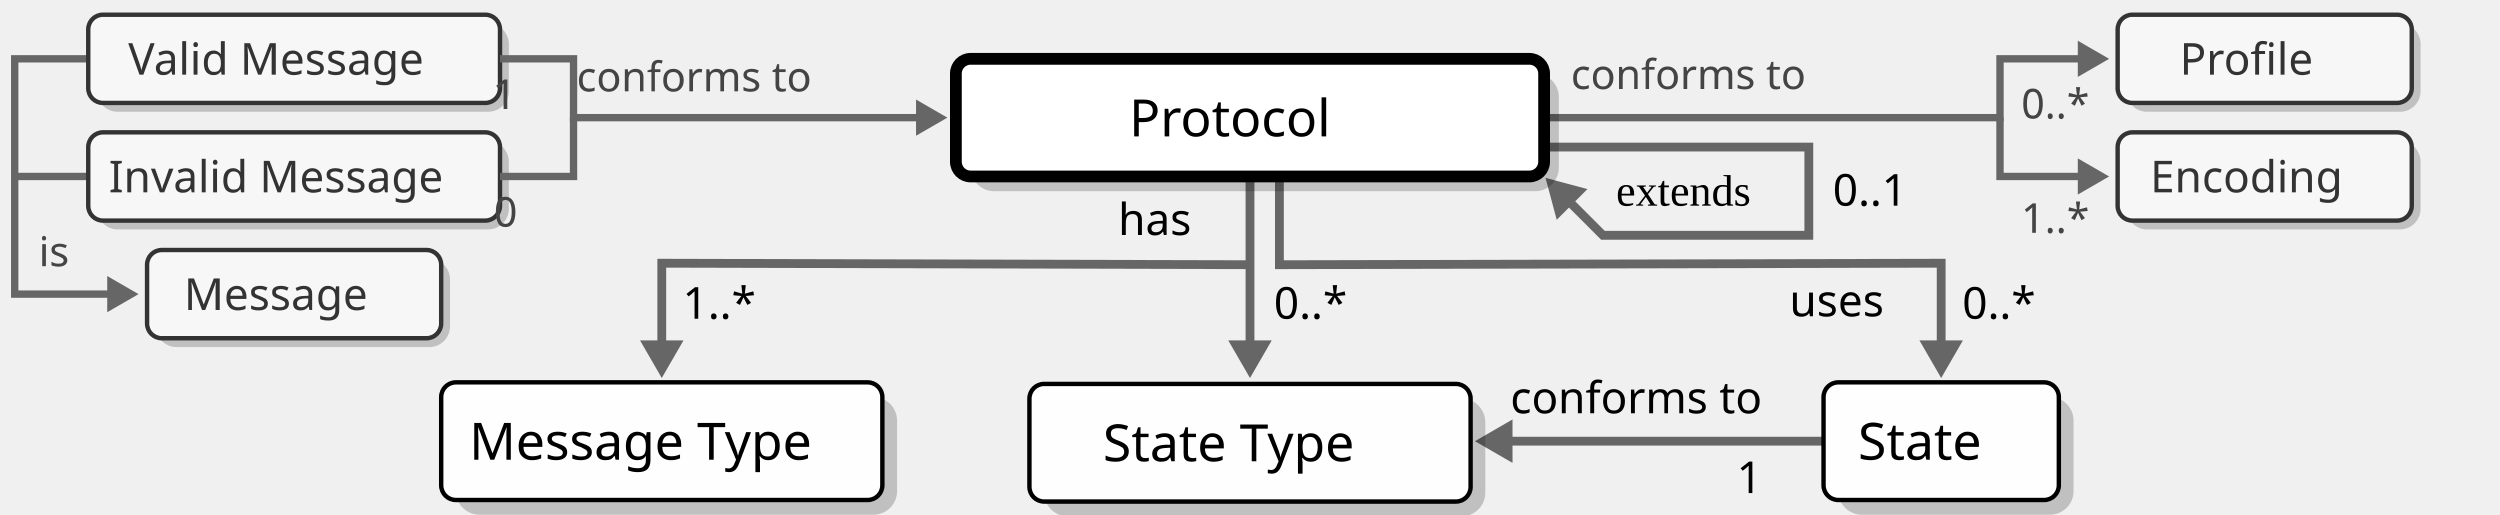
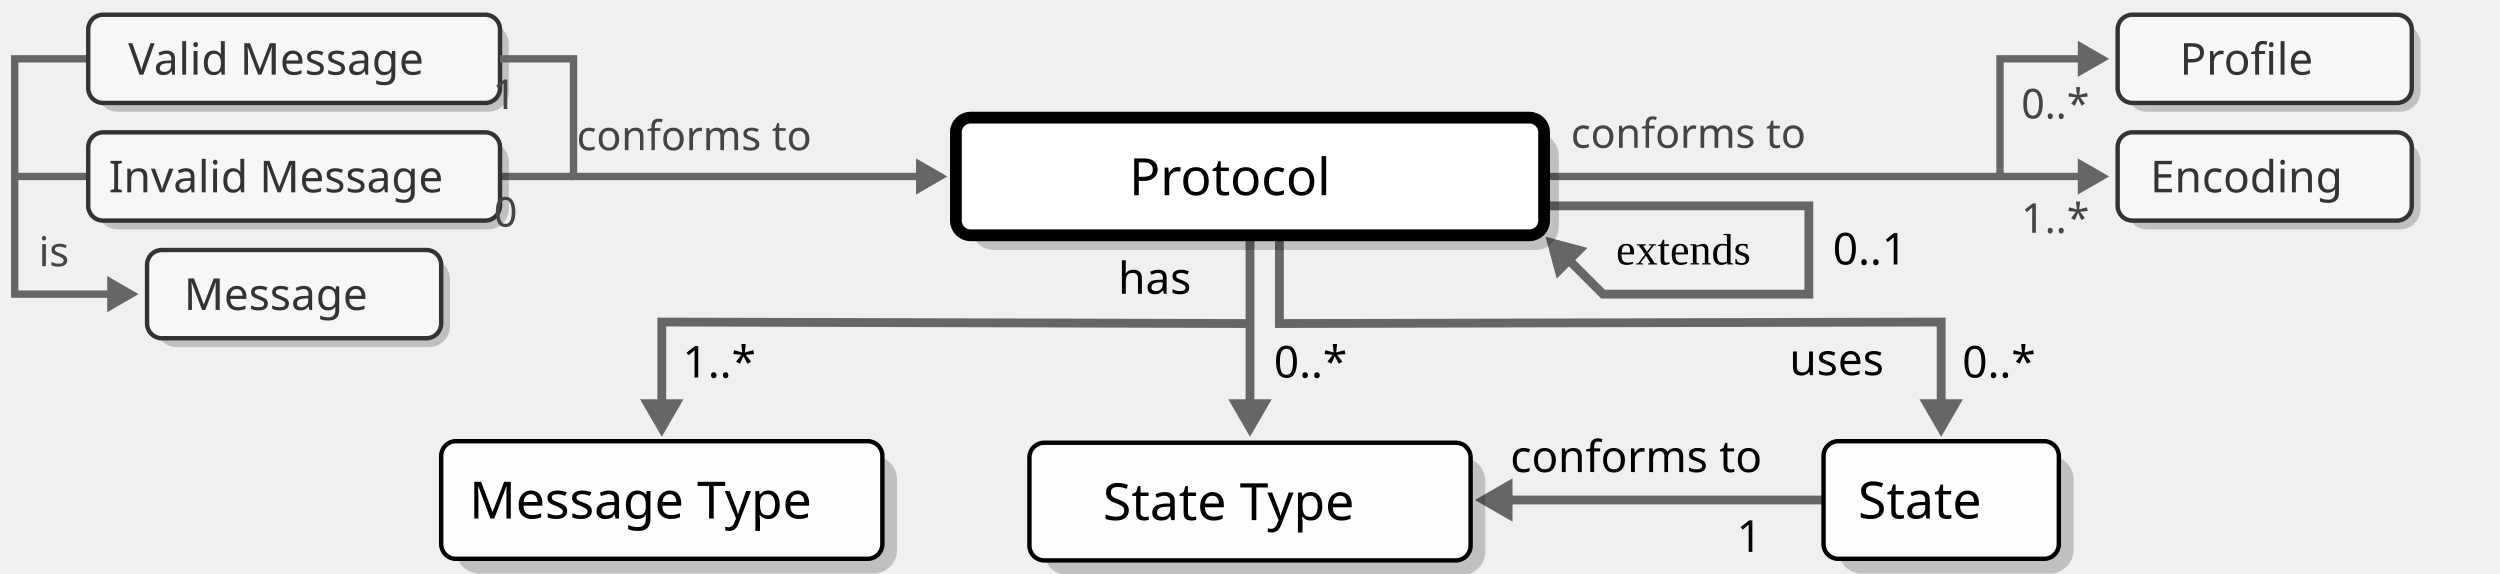
- <svg xmlns="http://www.w3.org/2000/svg" xmlns:xlink="http://www.w3.org/1999/xlink" width="170mm" height="35mm" version="1.1" viewBox="0 0 170 35" id="svg162">
+ <svg xmlns="http://www.w3.org/2000/svg" xmlns:xlink="http://www.w3.org/1999/xlink" width="170mm" height="39mm" version="1.1" viewBox="0 0 170 39" id="svg162">
  <defs id="defs5">
    <marker id="a" overflow="visible" orient="auto">
      <path transform="scale(0.4)" d="M 5.77,0 -2.88,5 V -5 Z" fill="context-stroke" fill-rule="evenodd" stroke="context-stroke" stroke-width="1pt" id="path2" />
    </marker>
    <marker id="e" overflow="visible" orient="auto">
      <path transform="scale(0.4)" d="M 5.77,0 -2.88,5 V -5 Z" fill="context-stroke" fill-rule="evenodd" stroke="context-stroke" stroke-width="1pt" id="path824" />
    </marker>
    <marker id="a-2" overflow="visible" orient="auto">
      <path transform="scale(0.4)" d="M 5.77,0 -2.88,5 V -5 Z" fill="context-stroke" fill-rule="evenodd" stroke="context-stroke" stroke-width="1pt" id="path2-3" />
    </marker>
    <marker id="a-3" overflow="visible" orient="auto">
      <path transform="scale(0.4)" d="M 5.77,0 -2.88,5 V -5 Z" fill="context-stroke" fill-rule="evenodd" stroke="context-stroke" stroke-width="1pt" id="path2-2" />
    </marker>
    <marker id="e-0" overflow="visible" orient="auto">
      <path transform="scale(0.4)" d="M 5.77,0 -2.88,5 V -5 Z" fill="context-stroke" fill-rule="evenodd" stroke="context-stroke" stroke-width="1pt" id="path824-9" />
    </marker>
    <marker id="a-7" overflow="visible" orient="auto">
      <path transform="scale(0.4)" d="M 5.77,0 -2.88,5 V -5 Z" fill="context-stroke" fill-rule="evenodd" stroke="context-stroke" stroke-width="1pt" id="path2-5" />
    </marker>
    <marker id="marker25589" overflow="visible" orient="auto">
      <path transform="scale(0.4)" d="M 5.77,0 -2.88,5 V -5 Z" fill="context-stroke" fill-rule="evenodd" stroke="context-stroke" stroke-width="1pt" id="path25587" />
    </marker>
    <marker id="a-0" overflow="visible" orient="auto">
      <path transform="scale(0.4)" d="M 5.77,0 -2.88,5 V -5 Z" fill="context-stroke" fill-rule="evenodd" stroke="context-stroke" stroke-width="1pt" id="path2-4" />
    </marker>
    <marker id="marker6979" overflow="visible" orient="auto">
      <path transform="scale(0.4)" d="M 5.77,0 -2.88,5 V -5 Z" fill="context-stroke" fill-rule="evenodd" stroke="context-stroke" stroke-width="1pt" id="path6977" />
    </marker>
  </defs>
-   <path d="m 87,12 v 6 L 132,17.899 V 24" marker-end="url(#a)" id="path6117" style="fill:none;stroke:#666666;stroke-width:0.6;stroke-miterlimit:4;stroke-dasharray:none" />
-   <path d="m 124,30 h -22" fill="none" marker-end="url(#e-0)" stroke="#666666" stroke-width=".667" id="path2050" style="stroke-width:0.6;stroke-miterlimit:4;stroke-dasharray:none;marker-end:url(#e-0)" />
+   <path style="fill:none;stroke:#666666;stroke-width:0.5;stroke-linecap:butt;stroke-linejoin:miter;stroke-miterlimit:4;stroke-dasharray:none;stroke-opacity:1" d="m 39,12 h -5" id="path10711" />
+   <path d="m 87,16 v 6 L 132,21.899 V 28" marker-end="url(#a)" id="path6117" style="fill:none;stroke:#666666;stroke-width:0.6;stroke-miterlimit:4;stroke-dasharray:none" />
+   <path d="m 124,34 h -22" fill="none" marker-end="url(#e-0)" stroke="#666666" stroke-width=".667" id="path2050" style="stroke-width:0.6;stroke-miterlimit:4;stroke-dasharray:none;marker-end:url(#e-0)" />
  <path style="fill:none;stroke:#666666;stroke-width:0.5;stroke-linecap:butt;stroke-linejoin:miter;stroke-miterlimit:4;stroke-dasharray:none;stroke-opacity:1" d="M 6,12 H 1" id="path11162" />
-   <path d="M 6,4 H 1 L 1,20 h 7" marker-end="url(#a-0)" id="path4611" style="fill:none;stroke:#666666;stroke-width:0.5;stroke-miterlimit:4;stroke-dasharray:none;marker-end:url(#a-0)" />
-   <use x="0" y="0" xlink:href="#g9347" id="use9451" transform="translate(1.0000008e-8,8)" width="100%" height="100%" />
-   <g id="g9347" transform="translate(-52.99961,-24)">
+   <path d="M 6,4 H 1 L 1,20 H 8" marker-end="url(#a-0)" id="path4611" style="fill:none;stroke:#666666;stroke-width:0.5;stroke-miterlimit:4;stroke-dasharray:none;marker-end:url(#a-0)" />
+   <use x="0" y="0" xlink:href="#g9347" id="use9451" transform="translate(0,8)" width="100%" height="100%" />
+   <g id="g9347" transform="translate(-53.00001,-24)">
    <rect id="rect9343" x="59.6" y="25.6" width="28" height="6" rx="1.4" fill="none" opacity="0.913" stroke="#000000" stroke-linejoin="round" stroke-width="0.333" style="opacity:1;fill:#000000;fill-opacity:0.2;stroke:none;stroke-width:0.3;stroke-miterlimit:4;stroke-dasharray:none;stroke-opacity:1" />
    <rect id="rect9345" x="59" y="25" width="28" height="6" rx="1" fill="none" opacity="0.913" stroke="#000000" stroke-linejoin="round" stroke-width="0.333" style="opacity:1;fill:#f7f7f7;fill-opacity:1;stroke:#333333;stroke-width:0.3;stroke-miterlimit:4;stroke-dasharray:none;stroke-opacity:1" />
  </g>
-   <use x="0" y="0" xlink:href="#use21933" id="use9181" transform="translate(-133.9996,16)" width="100%" height="100%" />
+   <use x="0" y="0" xlink:href="#use21933" id="use9181" transform="translate(-134,16)" width="100%" height="100%" />
  <use x="0" y="0" xlink:href="#use21933" id="use9179" transform="translate(-3.8624e-4,8.000001)" width="100%" height="100%" />
-   <path d="M 105,8 136,8 V 4 h 6" marker-end="url(#a)" id="path24821" style="fill:none;stroke:#666666;stroke-width:0.5;stroke-miterlimit:4;stroke-dasharray:none" />
-   <path d="m 85,12 -1e-6,12" marker-end="url(#a)" id="path16566" style="fill:none;stroke:#666666;stroke-width:0.6;stroke-miterlimit:4;stroke-dasharray:none" />
-   <text x="88.235" y="15.979" style="font-size:3px;line-height:1.25;font-family:sans-serif;stroke-width:0.265" xml:space="preserve" id="text16570">
-     <tspan x="83.352" y="15.979" stroke-width="0.265" id="tspan16568" style="text-align:end;text-anchor:end">has</tspan>
+   <path d="M 105,12 142,12" marker-end="url(#a)" id="path24821" style="fill:none;stroke:#666666;stroke-width:0.5;stroke-miterlimit:4;stroke-dasharray:none" />
+   <path d="m 85,16 -1e-6,12" marker-end="url(#a)" id="path16566" style="fill:none;stroke:#666666;stroke-width:0.6;stroke-miterlimit:4;stroke-dasharray:none" />
+   <text x="88.235" y="19.979" style="font-size:3px;line-height:1.25;font-family:sans-serif;stroke-width:0.265" xml:space="preserve" id="text16570">
+     <tspan x="83.352" y="19.979" stroke-width="0.265" id="tspan16568" style="text-align:end;text-anchor:end">has</tspan>
  </text>
-   <path d="M 104,10 123,10 V 16 l -14,0 -2.7,-2.7" fill="none" marker-end="url(#e-0)" stroke="#666666" stroke-width=".667" id="path9365" style="stroke-width:0.6;stroke-miterlimit:4;stroke-dasharray:none;marker-end:url(#e-0)" />
-   <text x="126.107" y="13.983" style="font-size:3px;line-height:1.25" xml:space="preserve" id="text9373">
-     <tspan x="121.303" y="13.983" font-size="2.9px" stroke-width="0.265" text-align="end" text-anchor="end" id="tspan9371" style="font-size:3px;fill:#000000;fill-opacity:1">extends</tspan>
+   <path d="M 104,14 H 123 v 6 h -14 l -2.7,-2.7" fill="none" marker-end="url(#e-0)" stroke="#666666" stroke-width=".667" id="path9365" style="stroke-width:0.6;stroke-miterlimit:4;stroke-dasharray:none;marker-end:url(#e-0)" />
+   <text x="126.107" y="17.983" style="font-size:3px;line-height:1.25" xml:space="preserve" id="text9373">
+     <tspan x="121.303" y="17.983" font-size="2.9px" stroke-width="0.265" text-align="end" text-anchor="end" id="tspan9371" style="font-size:3px;fill:#000000;fill-opacity:1">extends</tspan>
  </text>
  <use x="0" y="0" xlink:href="#g6931" id="use7013" transform="translate(40,0.1065811)" width="100%" height="100%" />
-   <rect id="rect925" x="66" y="5" width="40" height="8" rx="1.6" fill="none" opacity="0.913" stroke="#000000" stroke-linejoin="round" stroke-width="0.333" style="opacity:1;fill:#000000;fill-opacity:0.2;stroke:none;stroke-width:0.8;stroke-miterlimit:4;stroke-dasharray:none" />
-   <rect id="rect45004" x="65" y="4" width="40" height="8" rx="1" fill="none" opacity="0.913" stroke="#000000" stroke-linejoin="round" stroke-width="0.333" style="opacity:1;fill:#ffffff;fill-opacity:1;stroke-width:0.8;stroke-miterlimit:4;stroke-dasharray:none" />
-   <g id="g6931" transform="translate(24.00083,2)">
+   <rect id="rect925" x="66" y="9" width="40" height="8" rx="1.6" fill="none" opacity="0.913" stroke="#000000" stroke-linejoin="round" stroke-width="0.333" style="opacity:1;fill:#000000;fill-opacity:0.2;stroke:none;stroke-width:0.8;stroke-miterlimit:4;stroke-dasharray:none" />
+   <rect id="rect45004" x="65" y="8" width="40" height="8" rx="1" fill="none" opacity="0.913" stroke="#000000" stroke-linejoin="round" stroke-width="0.333" style="opacity:1;fill:#ffffff;fill-opacity:1;stroke-width:0.8;stroke-miterlimit:4;stroke-dasharray:none" />
+   <g id="g6931" transform="translate(24.00083,6)">
    <rect id="rect1183" x="7" y="25" width="30" height="8" rx="1.6" fill="none" opacity="0.913" stroke="#000000" stroke-linejoin="round" stroke-width="0.333" style="opacity:1;fill:#000000;fill-opacity:0.2;stroke:none;stroke-width:0.8;stroke-miterlimit:4;stroke-dasharray:none" />
    <rect id="use8966" x="6" y="24" width="30" height="8" rx="1" fill="none" opacity="0.913" stroke="#000000" stroke-linejoin="round" stroke-width="0.333" style="opacity:1;fill:#fefefe;fill-opacity:1;stroke-width:0.3;stroke-miterlimit:4;stroke-dasharray:none" />
  </g>
-   <text x="44.915" y="31.259" font-size="3.5px" style="line-height:1.25;font-family:sans-serif;stroke-width:0.265" xml:space="preserve" id="text8978">
-     <tspan x="44.915" y="31.259" font-size="3.5px" stroke-width="0.265" text-align="center" text-anchor="middle" id="tspan8976">Message Type</tspan>
+   <text x="44.915" y="35.259" font-size="3.5px" style="line-height:1.25;font-family:sans-serif;stroke-width:0.265" xml:space="preserve" id="text8978">
+     <tspan x="44.915" y="35.259" font-size="3.5px" stroke-width="0.265" text-align="center" text-anchor="middle" id="tspan8976">Message Type</tspan>
  </text>
-   <text x="84.915" y="31.365" font-size="3.5px" style="line-height:1.25;font-family:sans-serif;stroke-width:0.265" xml:space="preserve" id="text8982">
-     <tspan x="84.915" y="31.365" font-size="3.5px" stroke-width="0.265" text-align="center" text-anchor="middle" id="tspan8980">State Type</tspan>
+   <text x="84.915" y="35.365" font-size="3.5px" style="line-height:1.25;font-family:sans-serif;stroke-width:0.265" xml:space="preserve" id="text8982">
+     <tspan x="84.915" y="35.365" font-size="3.5px" stroke-width="0.265" text-align="center" text-anchor="middle" id="tspan8980">State Type</tspan>
  </text>
-   <text x="46.418" y="21.67" style="font-size:3px;line-height:1.25;font-family:sans-serif;stroke-width:0.265" xml:space="preserve" id="use6754">
-     <tspan x="46.418" y="21.67" stroke-width="0.265" id="tspan6768">1..*</tspan>
+   <text x="46.418" y="25.67" style="font-size:3px;line-height:1.25;font-family:sans-serif;stroke-width:0.265" xml:space="preserve" id="use6754">
+     <tspan x="46.418" y="25.67" stroke-width="0.265" id="tspan6768">1..*</tspan>
  </text>
-   <text x="86.63" y="21.67" style="font-size:3px;line-height:1.25;font-family:sans-serif;stroke-width:0.265" xml:space="preserve" id="use6756">
-     <tspan x="86.63" y="21.67" stroke-width="0.265" id="tspan6772">0..*</tspan>
+   <text x="86.63" y="25.67" style="font-size:3px;line-height:1.25;font-family:sans-serif;stroke-width:0.265" xml:space="preserve" id="use6756">
+     <tspan x="86.63" y="25.67" stroke-width="0.265" id="tspan6772">0..*</tspan>
  </text>
-   <text x="84.991" y="9.272" font-size="3.5px" style="line-height:1.25;font-family:sans-serif;stroke-width:0.265" xml:space="preserve" id="text44012">
-     <tspan x="84.991" y="9.272" font-size="3.5px" stroke-width="0.265" text-align="center" text-anchor="middle" id="tspan44010">Protocol</tspan>
+   <text x="84.991" y="13.272" font-size="3.5px" style="line-height:1.25;font-family:sans-serif;stroke-width:0.265" xml:space="preserve" id="text44012">
+     <tspan x="84.991" y="13.272" font-size="3.5px" stroke-width="0.265" text-align="center" text-anchor="middle" id="tspan44010">Protocol</tspan>
  </text>
  <text x="153.926" y="13.079" font-size="3.5px" style="font-size:3px;line-height:1.25;font-family:sans-serif;stroke-width:0.265" xml:space="preserve" id="text21931">
    <tspan x="153.926" y="13.079" font-size="3.5px" stroke-width="0.265" text-align="center" text-anchor="middle" id="tspan21929" style="font-size:3px;fill:#333333;fill-opacity:1">Encoding</tspan>
  </text>
  <g id="use21933" transform="translate(84.99999,-24)">
    <rect id="rect29272" x="59.6" y="25.6" width="20" height="6" rx="1.4" fill="none" opacity="0.913" stroke="#000000" stroke-linejoin="round" stroke-width="0.333" style="opacity:1;fill:#000000;fill-opacity:0.2;stroke:none;stroke-width:0.3;stroke-miterlimit:4;stroke-dasharray:none;stroke-opacity:1" />
    <rect id="rect29274" x="59" y="25" width="20" height="6" rx="1" fill="none" opacity="0.913" stroke="#000000" stroke-linejoin="round" stroke-width="0.333" style="opacity:1;fill:#f7f7f7;fill-opacity:1;stroke:#333333;stroke-width:0.3;stroke-miterlimit:4;stroke-dasharray:none;stroke-opacity:1" />
  </g>
  <text x="153.927" y="5.079" font-size="3.5px" style="font-size:3px;line-height:1.25;font-family:sans-serif;stroke-width:0.265" xml:space="preserve" id="text21937">
    <tspan x="153.927" y="5.079" font-size="3.5px" stroke-width="0.265" text-align="center" text-anchor="middle" id="tspan21935" style="font-size:3px;fill:#333333;fill-opacity:1">Profile</tspan>
  </text>
  <text x="137.44" y="8.052" style="font-size:2.8px;line-height:1.25;font-family:sans-serif;stroke-width:0.265" xml:space="preserve" id="text24966">
    <tspan x="137.44" y="8.052" stroke-width="0.265" id="tspan24964" style="font-size:2.8px;fill:#444444;fill-opacity:1">0..*</tspan>
  </text>
  <text x="137.434" y="15.834" style="font-size:2.8px;line-height:1.25;font-family:sans-serif;stroke-width:0.265" xml:space="preserve" id="text24970" transform="scale(1.00004,0.9999601)">
    <tspan x="137.434" y="15.834" stroke-width="0.265" id="tspan24968" style="font-size:2.8px;fill:#444444;fill-opacity:1">1..*</tspan>
  </text>
-   <text x="106.822" y="6.052" style="font-size:2.8px;line-height:1.25;font-family:sans-serif;stroke-width:0.265" xml:space="preserve" id="text30110">
-     <tspan x="106.822" y="6.052" stroke-width="0.265" id="tspan30108" style="font-size:2.8px;fill:#444444;fill-opacity:1">conforms to</tspan>
+   <text x="106.822" y="10.052" style="font-size:2.8px;line-height:1.25;font-family:sans-serif;stroke-width:0.265" xml:space="preserve" id="text30110">
+     <tspan x="106.822" y="10.052" stroke-width="0.265" id="tspan30108" style="font-size:2.8px;fill:#444444;fill-opacity:1">conforms to</tspan>
  </text>
-   <path d="M 136,8 V 12 l 6,-10e-7" marker-end="url(#a)" id="path2689" style="fill:none;stroke:#666666;stroke-width:0.5;stroke-miterlimit:4;stroke-dasharray:none" />
-   <path style="fill:none;stroke:#666666;stroke-width:0.5;stroke-linecap:butt;stroke-linejoin:miter;stroke-miterlimit:4;stroke-dasharray:none;stroke-opacity:1" d="m 39,8 v 4 h -5" id="path10711" />
-   <path d="m 34,4 h 5 v 4 l 24,0" marker-end="url(#a-0)" id="path1710" style="fill:none;stroke:#666666;stroke-width:0.5;stroke-miterlimit:4;stroke-dasharray:none;marker-end:url(#a-0)" />
+   <path d="m 136,12 0,-8 6,-1e-6" marker-end="url(#a)" id="path2689" style="fill:none;stroke:#666666;stroke-width:0.5;stroke-miterlimit:4;stroke-dasharray:none" />
+   <path d="m 34,4 h 5 V 12 h 24" marker-end="url(#a-0)" id="path1710" style="fill:none;stroke:#666666;stroke-width:0.5;stroke-miterlimit:4;stroke-dasharray:none;marker-end:url(#a-0)" />
  <text x="19.939" y="5.079" font-size="3.5px" style="font-size:3px;line-height:1.25;font-family:sans-serif;stroke-width:0.265" xml:space="preserve" id="text1708">
    <tspan x="19.939" y="5.079" font-size="3.5px" stroke-width="0.265" text-align="center" text-anchor="middle" id="tspan1706" style="font-size:3px;fill:#333333;fill-opacity:1">Valid Message</tspan>
  </text>
-   <text xml:space="preserve" style="font-size:2.8px;line-height:1.25;font-family:sans-serif;stroke-width:0.265" x="57.371" y="6.211" id="text1714">
-     <tspan id="tspan1712" style="font-size:2.8px;text-align:end;text-anchor:end;fill:#444444;fill-opacity:1;stroke-width:0.265" x="57.371" y="6.211">conforms to</tspan>
+   <text xml:space="preserve" style="font-size:2.8px;line-height:1.25;font-family:sans-serif;stroke-width:0.265" x="57.371" y="10.211" id="text1714">
+     <tspan id="tspan1712" style="font-size:2.8px;text-align:end;text-anchor:end;fill:#444444;fill-opacity:1;stroke-width:0.265" x="57.371" y="10.211">conforms to</tspan>
  </text>
  <text xml:space="preserve" style="font-size:2.8px;line-height:1.25;font-family:sans-serif;stroke-width:0.265" x="37.282" y="7.412" id="text7677">
    <tspan id="tspan7675" style="font-size:2.8px;text-align:end;text-anchor:end;fill:#444444;fill-opacity:1;stroke-width:0.265" x="37.282" y="7.412">1</tspan>
  </text>
  <text x="19.939" y="13.079" font-size="3.5px" style="font-size:3px;line-height:1.25;font-family:sans-serif;stroke-width:0.265" xml:space="preserve" id="text9579">
    <tspan x="19.939" y="13.079" font-size="3.5px" stroke-width="0.265" text-align="center" text-anchor="middle" id="tspan9577" style="font-size:3px;fill:#333333;fill-opacity:1">Invalid Message</tspan>
  </text>
-   <text xml:space="preserve" style="font-size:2.8px;line-height:1.25;font-family:sans-serif;stroke-width:0.265" x="37.362" y="15.412" id="text9583">
-     <tspan id="tspan9581" style="font-size:2.8px;text-align:end;text-anchor:end;fill:#444444;fill-opacity:1;stroke-width:0.265" x="37.362" y="15.412">0</tspan>
+   <text xml:space="preserve" style="font-size:2.8px;line-height:1.25;font-family:sans-serif;stroke-width:0.265" x="37.361" y="15.412" id="text9583">
+     <tspan id="tspan9581" style="font-size:2.8px;text-align:end;text-anchor:end;fill:#444444;fill-opacity:1;stroke-width:0.265" x="37.361" y="15.412">0</tspan>
  </text>
-   <text x="19.927" y="21.079" font-size="3.5px" style="font-size:3px;line-height:1.25;font-family:sans-serif;stroke-width:0.265" xml:space="preserve" id="text34485">
-     <tspan x="19.927" y="21.079" font-size="3.5px" stroke-width="0.265" text-align="center" text-anchor="middle" id="tspan34483" style="font-size:3px;fill:#333333;fill-opacity:1">Message</tspan>
+   <text x="19.926" y="21.079" font-size="3.5px" style="font-size:3px;line-height:1.25;font-family:sans-serif;stroke-width:0.265" xml:space="preserve" id="text34485">
+     <tspan x="19.926" y="21.079" font-size="3.5px" stroke-width="0.265" text-align="center" text-anchor="middle" id="tspan34483" style="font-size:3px;fill:#333333;fill-opacity:1">Message</tspan>
  </text>
  <text xml:space="preserve" style="font-size:2.8px;line-height:1.25;font-family:sans-serif;stroke-width:0.265" x="2.635" y="18.101" id="text3527">
    <tspan id="tspan3525" style="font-size:2.8px;fill:#454545;fill-opacity:1;stroke-width:0.265" x="2.635" y="18.101">is</tspan>
  </text>
-   <text x="124.636" y="13.983" style="font-size:3px;line-height:1.25;font-family:sans-serif;stroke-width:0.265" xml:space="preserve" id="text12048">
-     <tspan x="124.636" y="13.983" stroke-width="0.265" id="tspan12046">0..1</tspan>
+   <text x="124.636" y="17.983" style="font-size:3px;line-height:1.25;font-family:sans-serif;stroke-width:0.265" xml:space="preserve" id="text12048">
+     <tspan x="124.636" y="17.983" stroke-width="0.265" id="tspan12046">0..1</tspan>
  </text>
-   <path d="m 85,18 -40,-0.101 V 24" marker-end="url(#a)" id="path16813" style="fill:none;stroke:#666666;stroke-width:0.6;stroke-miterlimit:4;stroke-dasharray:none" />
-   <g id="g968" transform="translate(111.0008,2)">
+   <path d="m 85,22 -40,-0.101 V 28" marker-end="url(#a)" id="path16813" style="fill:none;stroke:#666666;stroke-width:0.6;stroke-miterlimit:4;stroke-dasharray:none" />
+   <g id="g968" transform="translate(111.0008,6)">
    <rect id="rect964" x="14" y="25" width="16" height="8" rx="1.6" fill="none" opacity="0.913" stroke="#000000" stroke-linejoin="round" stroke-width="0.333" style="opacity:1;fill:#000000;fill-opacity:0.2;stroke:none;stroke-width:0.8;stroke-miterlimit:4;stroke-dasharray:none" />
    <rect id="rect966" x="13" y="24" width="16" height="8" rx="1" fill="none" opacity="0.913" stroke="#000000" stroke-linejoin="round" stroke-width="0.333" style="opacity:1;fill:#fefefe;fill-opacity:1;stroke-width:0.3;stroke-miterlimit:4;stroke-dasharray:none" />
  </g>
-   <text x="131.915" y="31.259" font-size="3.5px" style="line-height:1.25;font-family:sans-serif;stroke-width:0.265" xml:space="preserve" id="text972">
-     <tspan x="131.915" y="31.259" font-size="3.5px" stroke-width="0.265" text-align="center" text-anchor="middle" id="tspan970">State</tspan>
+   <text x="131.915" y="35.259" font-size="3.5px" style="line-height:1.25;font-family:sans-serif;stroke-width:0.265" xml:space="preserve" id="text972">
+     <tspan x="131.915" y="35.259" font-size="3.5px" stroke-width="0.265" text-align="center" text-anchor="middle" id="tspan970">State</tspan>
  </text>
-   <text x="127.04" y="28.103" style="font-size:3px;line-height:1.25;font-family:sans-serif;stroke-width:0.265" xml:space="preserve" id="text2623">
-     <tspan x="122.156" y="28.103" stroke-width="0.265" id="tspan2621" style="text-align:end;text-anchor:end">conforms to</tspan>
+   <text x="127.04" y="32.103" style="font-size:3px;line-height:1.25;font-family:sans-serif;stroke-width:0.265" xml:space="preserve" id="text2623">
+     <tspan x="122.156" y="32.103" stroke-width="0.265" id="tspan2621" style="text-align:end;text-anchor:end">conforms to</tspan>
  </text>
-   <text x="127.04" y="33.527" style="font-size:3px;line-height:1.25;font-family:sans-serif;stroke-width:0.265" xml:space="preserve" id="text4664">
-     <tspan x="122.156" y="33.527" stroke-width="0.265" id="tspan4662" style="text-align:end;text-anchor:end">1</tspan>
+   <text x="127.04" y="37.527" style="font-size:3px;line-height:1.25;font-family:sans-serif;stroke-width:0.265" xml:space="preserve" id="text4664">
+     <tspan x="122.156" y="37.527" stroke-width="0.265" id="tspan4662" style="text-align:end;text-anchor:end">1</tspan>
  </text>
-   <text x="136.921" y="21.507" style="font-size:3px;line-height:1.25;font-family:sans-serif;stroke-width:0.265" xml:space="preserve" id="text6334">
-     <tspan x="130.449" y="21.507" stroke-width="0.265" id="tspan6332" style="text-align:end;text-anchor:end">uses</tspan>
+   <text x="136.921" y="25.507" style="font-size:3px;line-height:1.25;font-family:sans-serif;stroke-width:0.265" xml:space="preserve" id="text6334">
+     <tspan x="130.449" y="25.507" stroke-width="0.265" id="tspan6332" style="text-align:end;text-anchor:end">uses</tspan>
  </text>
-   <text x="133.44" y="21.67" style="font-size:3px;line-height:1.25;font-family:sans-serif;stroke-width:0.265" xml:space="preserve" id="text8024">
-     <tspan x="133.44" y="21.67" stroke-width="0.265" id="tspan8022">0..*</tspan>
+   <text x="133.44" y="25.67" style="font-size:3px;line-height:1.25;font-family:sans-serif;stroke-width:0.265" xml:space="preserve" id="text8024">
+     <tspan x="133.44" y="25.67" stroke-width="0.265" id="tspan8022">0..*</tspan>
  </text>
</svg>
